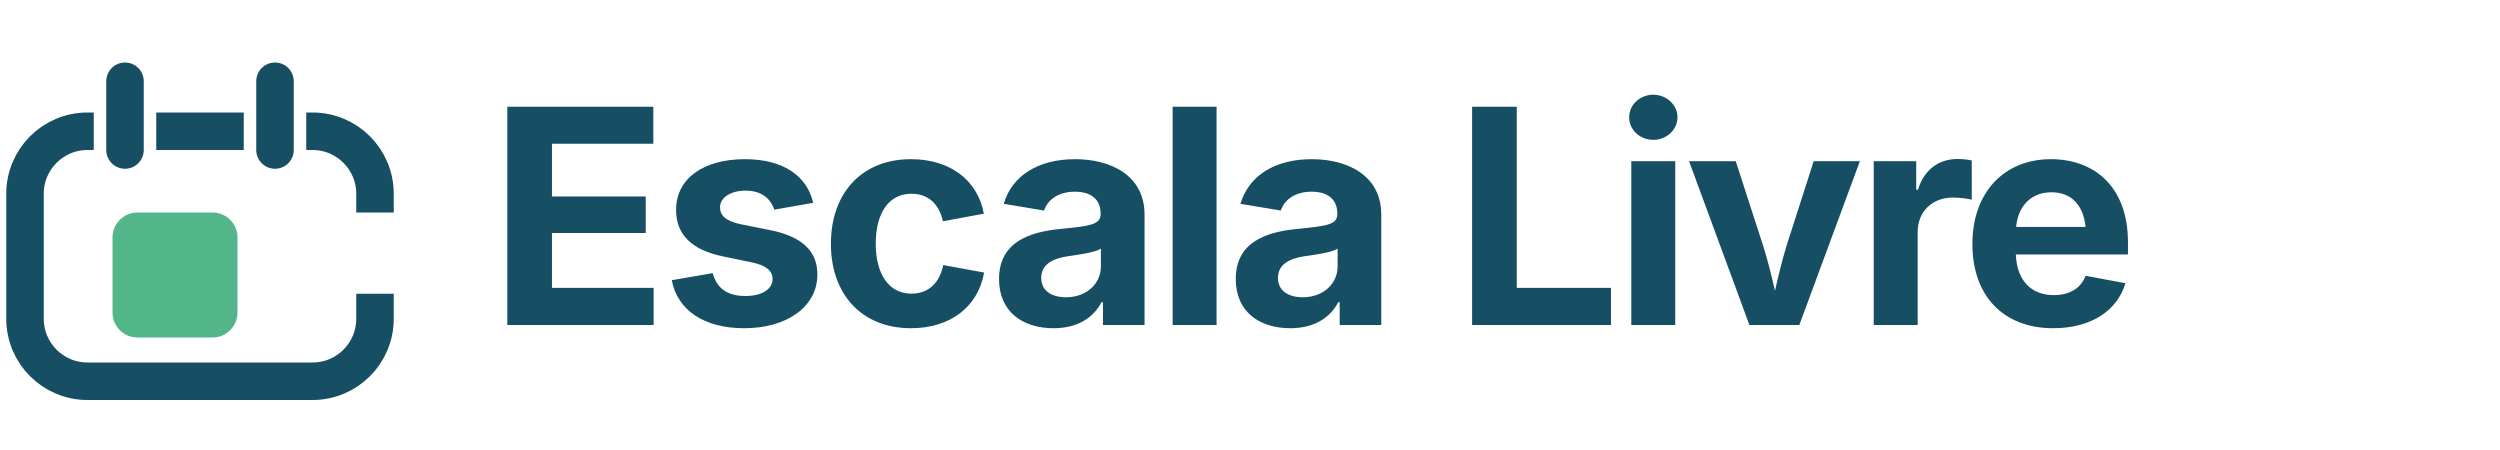
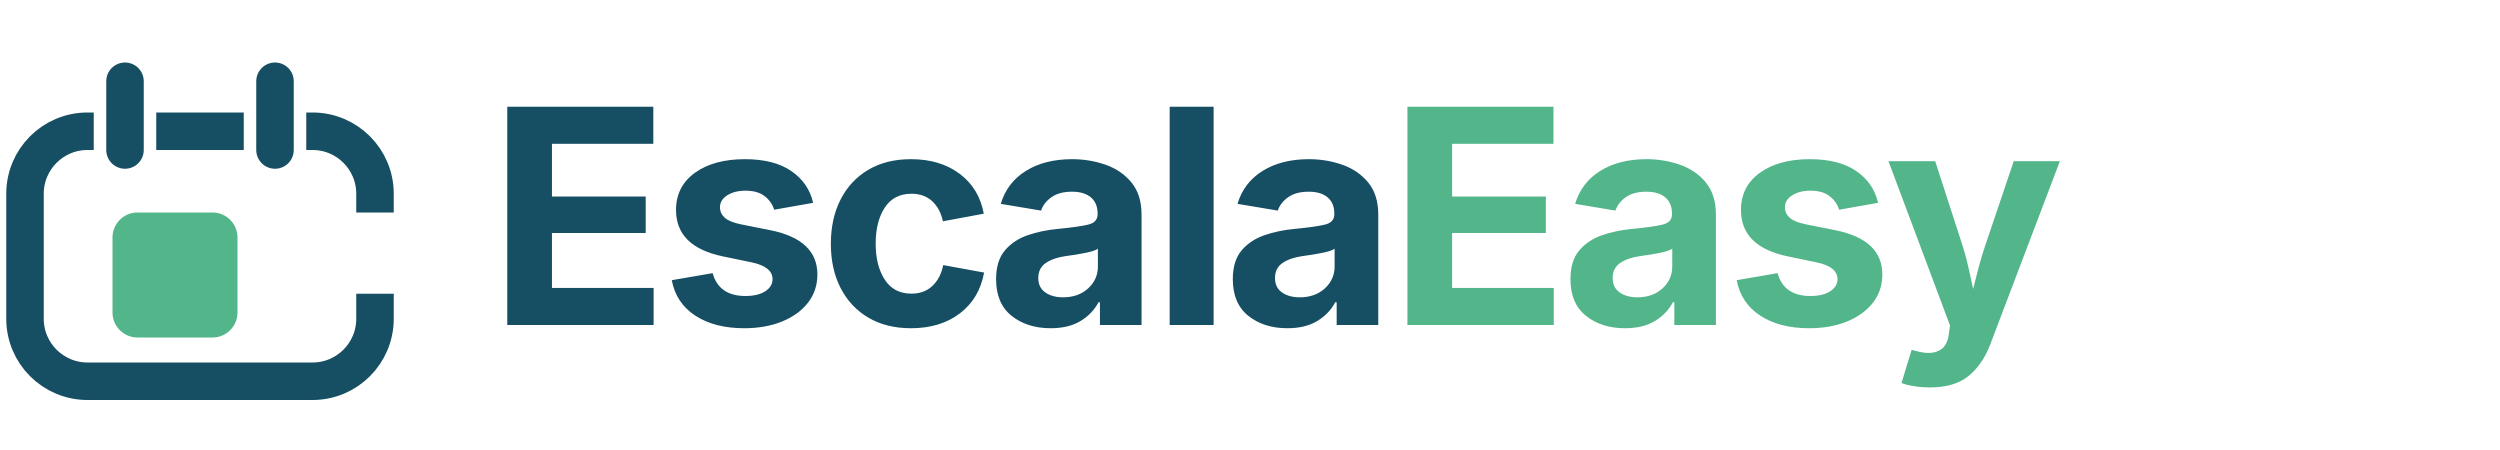
<svg xmlns="http://www.w3.org/2000/svg" viewBox="0 0 400 72" role="img" aria-labelledby="title">
  <g transform="translate(0 2)" color="#164e63">
    <path d="M25 19H39M15 19H14C8.477 19 4 23.477 4 29V49C4 54.523 8.477 59 14 59H50C55.523 59 60 54.523 60 49V45M49 19H50C55.523 19 60 23.477 60 29V32" fill="none" stroke="currentColor" stroke-width="6" stroke-linecap="butt" stroke-linejoin="round" />
    <path d="M20 11V22M44 11V22" fill="none" stroke="currentColor" stroke-width="6" stroke-linecap="round" />
    <rect x="18" y="32" width="20" height="20" rx="4" fill="#53b58a" />
  </g>
-   <text x="78" y="52" fill="#164e63" font-family="Inter,Segoe UI,Arial,sans-serif" font-size="48" font-weight="700" letter-spacing="-1.5">Escala Livre</text>
+   <path fill="#164e63" d="M81.164 52.0V17.078H104.531V23.008H88.312V31.445H103.312V37.281H88.312V46.07H104.578V52.0ZM119.062 52.516Q114.328 52.516 111.246 50.5Q108.164 48.484 107.484 44.828L114.023 43.703Q115.031 47.359 119.273 47.359Q121.289 47.359 122.449 46.598Q123.609 45.836 123.609 44.664Q123.609 42.672 120.234 41.969L115.711 41.031Q108.164 39.484 108.164 33.602Q108.164 29.828 111.188 27.648Q114.211 25.469 119.18 25.469Q123.844 25.469 126.609 27.367Q129.375 29.266 130.102 32.453L123.867 33.555Q123.445 32.219 122.32 31.363Q121.195 30.508 119.273 30.508Q117.539 30.508 116.367 31.246Q115.195 31.984 115.195 33.156Q115.195 34.141 115.957 34.832Q116.719 35.523 118.57 35.898L123.281 36.836Q130.781 38.359 130.781 43.914Q130.781 46.492 129.281 48.426Q127.781 50.359 125.133 51.438Q122.484 52.516 119.062 52.516ZM145.758 52.516Q141.797 52.516 138.926 50.816Q136.055 49.117 134.496 46.082Q132.938 43.047 132.938 39.016Q132.938 34.961 134.496 31.914Q136.055 28.867 138.926 27.168Q141.797 25.469 145.758 25.469Q150.422 25.469 153.539 27.801Q156.656 30.133 157.406 34.188L150.867 35.406Q150.422 33.367 149.145 32.184Q147.867 31.0 145.828 31.0Q143.016 31.0 141.562 33.215Q140.109 35.43 140.109 38.992Q140.109 42.508 141.562 44.746Q143.016 46.984 145.828 46.984Q147.867 46.984 149.18 45.754Q150.492 44.523 150.914 42.414L157.453 43.609Q156.703 47.758 153.586 50.137Q150.469 52.516 145.758 52.516ZM168.094 52.516Q164.344 52.516 161.859 50.535Q159.375 48.555 159.375 44.664Q159.375 41.734 160.781 40.07Q162.188 38.406 164.438 37.633Q166.688 36.859 169.266 36.625Q172.641 36.297 174.129 35.934Q175.617 35.57 175.617 34.281V34.164Q175.617 32.5 174.551 31.586Q173.484 30.672 171.516 30.672Q169.477 30.672 168.234 31.551Q166.992 32.43 166.57 33.695L160.125 32.617Q161.133 29.219 164.145 27.344Q167.156 25.469 171.539 25.469Q174.352 25.469 176.895 26.359Q179.438 27.25 181.043 29.207Q182.648 31.164 182.648 34.352V52.0H175.992V48.367H175.758Q174.797 50.195 172.898 51.355Q171.0 52.516 168.094 52.516ZM170.086 47.57Q172.547 47.57 174.105 46.141Q175.664 44.711 175.664 42.625V39.789Q175.242 40.094 174.293 40.316Q173.344 40.539 172.289 40.715Q171.234 40.891 170.461 40.984Q168.516 41.266 167.32 42.086Q166.125 42.906 166.125 44.477Q166.125 46.0 167.238 46.785Q168.352 47.57 170.086 47.57ZM194.18 17.078V52.0H187.148V17.078ZM205.969 52.516Q202.219 52.516 199.734 50.535Q197.25 48.555 197.25 44.664Q197.25 41.734 198.656 40.07Q200.062 38.406 202.312 37.633Q204.562 36.859 207.141 36.625Q210.516 36.297 212.004 35.934Q213.492 35.57 213.492 34.281V34.164Q213.492 32.5 212.426 31.586Q211.359 30.672 209.391 30.672Q207.352 30.672 206.109 31.551Q204.867 32.43 204.445 33.695L198.0 32.617Q199.008 29.219 202.02 27.344Q205.031 25.469 209.414 25.469Q212.227 25.469 214.77 26.359Q217.312 27.25 218.918 29.207Q220.523 31.164 220.523 34.352V52.0H213.867V48.367H213.633Q212.672 50.195 210.773 51.355Q208.875 52.516 205.969 52.516ZM207.961 47.57Q210.422 47.57 211.98 46.141Q213.539 44.711 213.539 42.625V39.789Q213.117 40.094 212.168 40.316Q211.219 40.539 210.164 40.715Q209.109 40.891 208.336 40.984Q206.391 41.266 205.195 42.086Q204.0 42.906 204.0 44.477Q204.0 46.0 205.113 46.785Q206.227 47.57 207.961 47.57Z" />
+   <path fill="#53b58a" d="M225.188 52.0V17.078H248.555V23.008H232.336V31.445H247.336V37.281H232.336V46.07H248.602V52.0ZM259.992 52.516Q256.242 52.516 253.758 50.535Q251.273 48.555 251.273 44.664Q251.273 41.734 252.68 40.07Q254.086 38.406 256.336 37.633Q258.586 36.859 261.164 36.625Q264.539 36.297 266.027 35.934Q267.516 35.57 267.516 34.281V34.164Q267.516 32.5 266.449 31.586Q265.383 30.672 263.414 30.672Q261.375 30.672 260.133 31.551Q258.891 32.43 258.469 33.695L252.023 32.617Q253.031 29.219 256.043 27.344Q259.055 25.469 263.438 25.469Q266.25 25.469 268.793 26.359Q271.336 27.25 272.941 29.207Q274.547 31.164 274.547 34.352V52.0H267.891V48.367H267.656Q266.695 50.195 264.797 51.355Q262.898 52.516 259.992 52.516ZM261.984 47.57Q264.445 47.57 266.004 46.141Q267.562 44.711 267.562 42.625V39.789Q267.141 40.094 266.191 40.316Q265.242 40.539 264.188 40.715Q263.133 40.891 262.359 40.984Q260.414 41.266 259.219 42.086Q258.023 42.906 258.023 44.477Q258.023 46.0 259.137 46.785Q260.25 47.57 261.984 47.57ZM289.453 52.516Q284.719 52.516 281.637 50.5Q278.555 48.484 277.875 44.828L284.414 43.703Q285.422 47.359 289.664 47.359Q291.68 47.359 292.84 46.598Q294.0 45.836 294.0 44.664Q294.0 42.672 290.625 41.969L286.102 41.031Q278.555 39.484 278.555 33.602Q278.555 29.828 281.578 27.648Q284.602 25.469 289.57 25.469Q294.234 25.469 297.0 27.367Q299.766 29.266 300.492 32.453L294.258 33.555Q293.836 32.219 292.711 31.363Q291.586 30.508 289.664 30.508Q287.93 30.508 286.758 31.246Q285.586 31.984 285.586 33.156Q285.586 34.141 286.348 34.832Q287.109 35.523 288.961 35.898L293.672 36.836Q301.172 38.359 301.172 43.914Q301.172 46.492 299.672 48.426Q298.172 50.359 295.523 51.438Q292.875 52.516 289.453 52.516ZM304.242 61.281 305.859 55.984 306.727 56.195Q308.859 56.781 310.219 56.113Q311.578 55.445 311.812 53.477L312.0 52.07L302.156 25.797H309.633L314.039 39.391Q314.578 41.102 314.953 42.801Q315.328 44.5 315.703 46.234Q316.125 44.477 316.582 42.777Q317.039 41.078 317.602 39.391L322.195 25.797H329.578L318.445 55.094Q317.25 58.258 315.012 60.121Q312.773 61.984 308.836 61.984Q307.43 61.984 306.211 61.785Q304.992 61.586 304.242 61.281Z" />
</svg>
